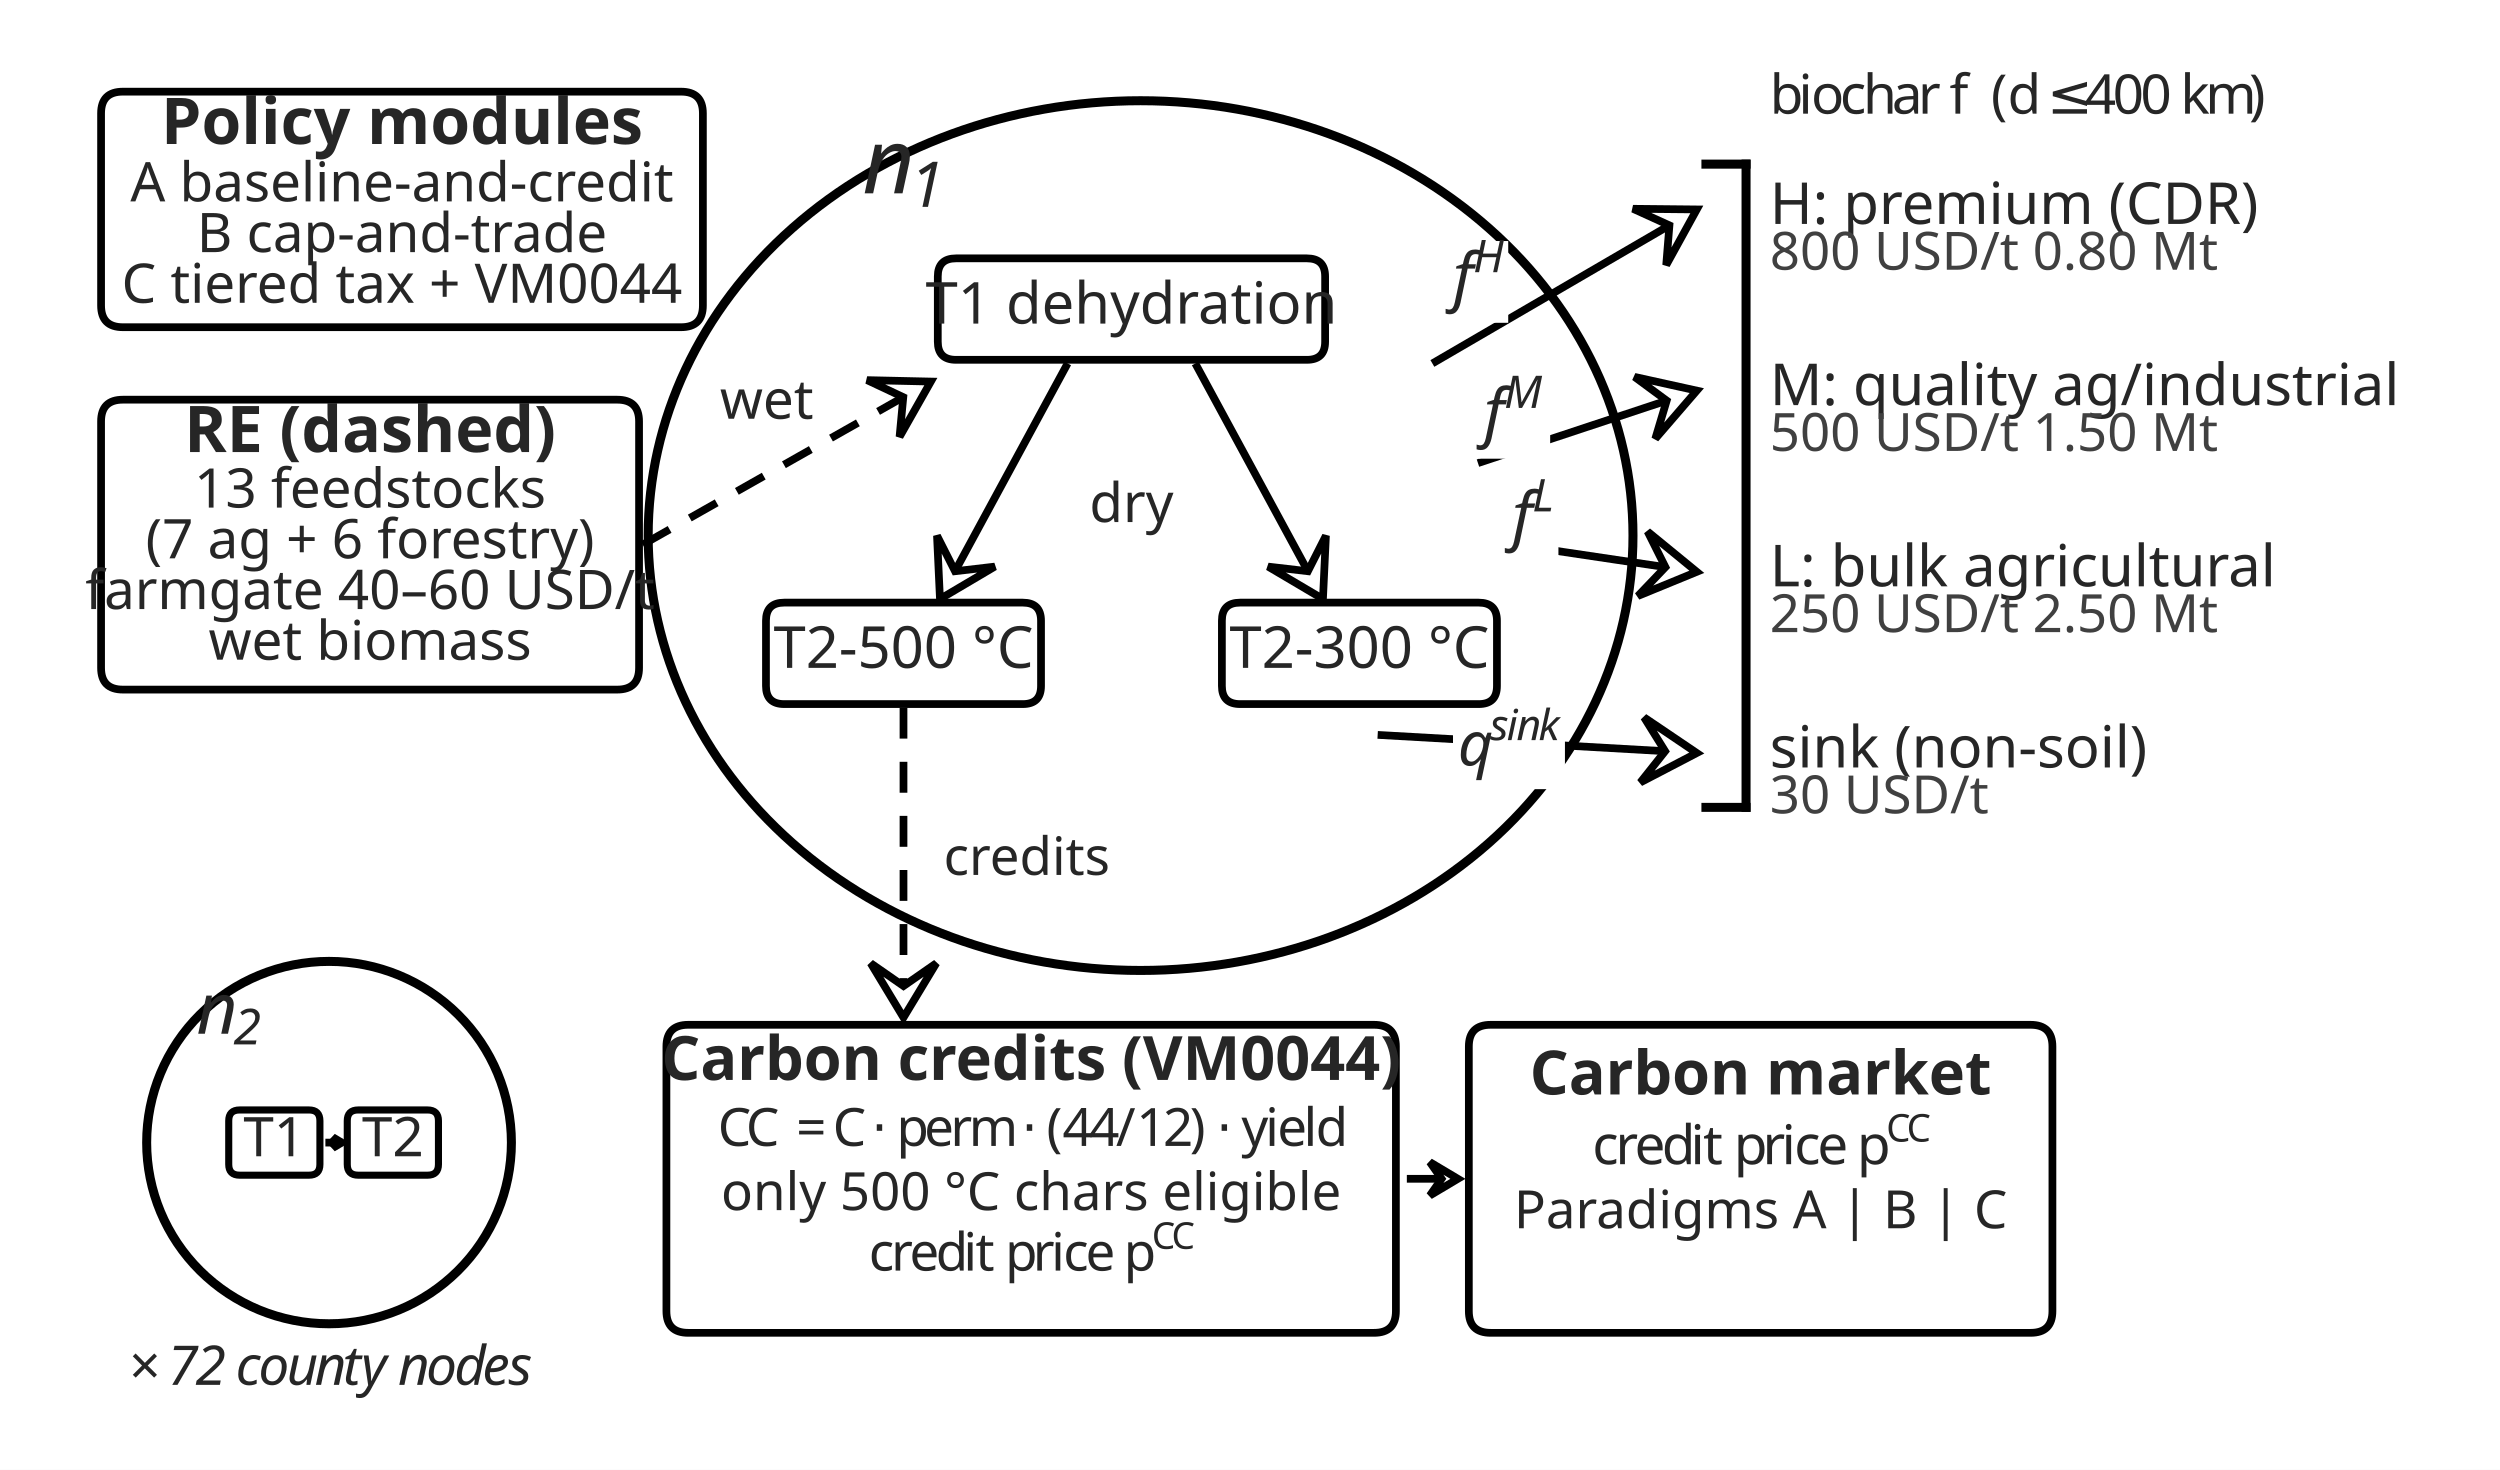
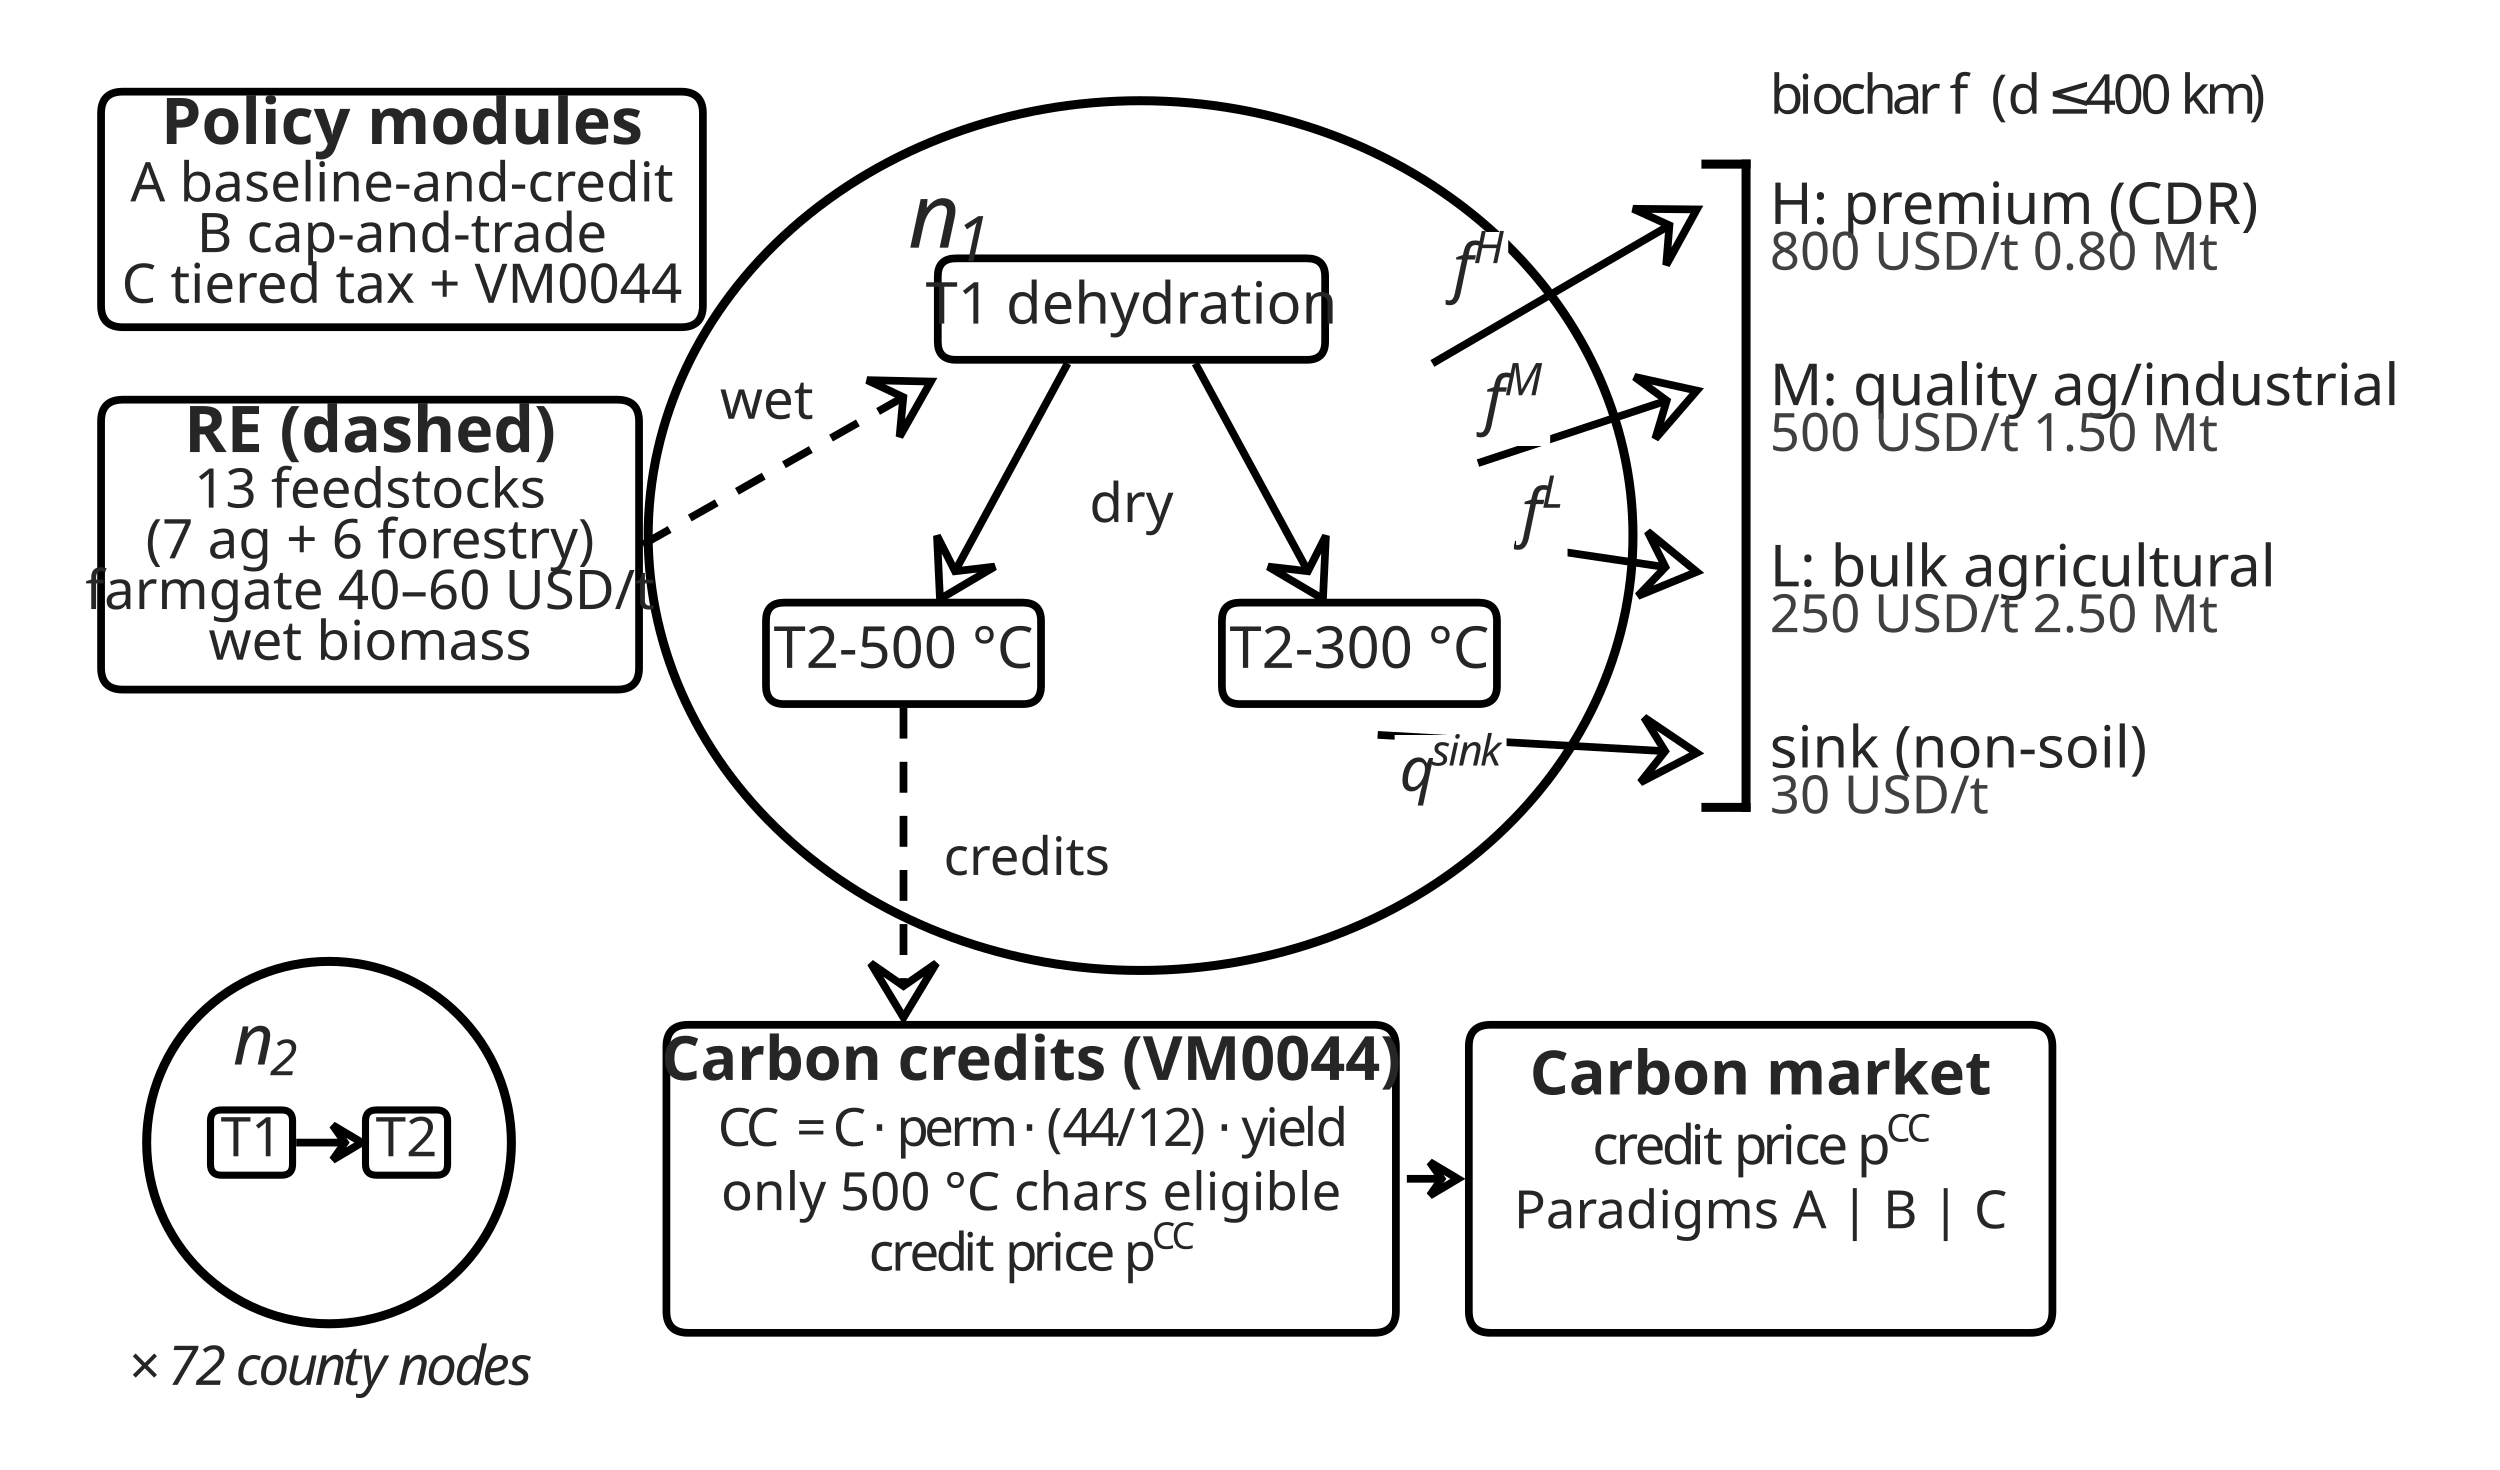
<svg xmlns="http://www.w3.org/2000/svg" width="388.26pt" height="228.264pt" viewBox="0 0 388.26 228.264" version="1.1">
  <defs>
    <style type="text/css">*{stroke-linejoin: round; stroke-linecap: butt}</style>
  </defs>
  <g id="figure_1">
    <g id="patch_1">
      <path d="M 0 228.264  L 388.26 228.264  L 388.26 0  L 0 0  z " style="fill: #ffffff" />
    </g>
    <g id="axes_1">
      <g id="patch_2">
-         <path d="M 177.136 150.714  C 197.417 150.714 216.869 143.598 231.21 130.933  C 245.55 118.268 253.608 101.089 253.608 83.178  C 253.608 65.267 245.55 48.088 231.21 35.423  C 216.869 22.758 197.417 15.642 177.136 15.642  C 156.856 15.642 137.403 22.758 123.063 35.423  C 108.723 48.088 100.665 65.267 100.665 83.178  C 100.665 101.089 108.723 118.268 123.063 130.933  C 137.403 143.598 156.856 150.714 177.136 150.714  z " clip-path="url(#pf65d7ec03f)" style="fill: #ffffff; stroke: #000000; stroke-width: 1.4; stroke-linejoin: miter" />
+         <path d="M 177.136 150.714  C 197.417 150.714 216.869 143.598 231.21 130.933  C 245.55 118.268 253.608 101.089 253.608 83.178  C 253.608 65.267 245.55 48.088 231.21 35.423  C 216.869 22.758 197.417 15.642 177.136 15.642  C 156.856 15.642 137.403 22.758 123.063 35.423  C 108.723 48.088 100.665 65.267 100.665 83.178  C 100.665 101.089 108.723 118.268 123.063 130.933  C 137.403 143.598 156.856 150.714 177.136 150.714  z " clip-path="url(#p4ec8d104fe)" style="fill: #ffffff; stroke: #000000; stroke-width: 1.4; stroke-linejoin: miter" />
      </g>
      <g id="patch_3">
-         <path d="M 51.1 205.587  C 58.612 205.587 65.816 202.622 71.127 197.345  C 76.439 192.068 79.423 184.91 79.423 177.447  C 79.423 169.984 76.439 162.826 71.127 157.549  C 65.816 152.272 58.612 149.307 51.1 149.307  C 43.589 149.307 36.384 152.272 31.073 157.549  C 25.762 162.826 22.777 169.984 22.777 177.447  C 22.777 184.91 25.762 192.068 31.073 197.345  C 36.384 202.622 43.589 205.587 51.1 205.587  z " clip-path="url(#pf65d7ec03f)" style="fill: #ffffff; stroke: #000000; stroke-width: 1.4; stroke-linejoin: miter" />
+         <path d="M 51.1 205.587  C 58.612 205.587 65.816 202.622 71.127 197.345  C 76.439 192.068 79.423 184.91 79.423 177.447  C 79.423 169.984 76.439 162.826 71.127 157.549  C 65.816 152.272 58.612 149.307 51.1 149.307  C 43.589 149.307 36.384 152.272 31.073 157.549  C 25.762 162.826 22.777 169.984 22.777 177.447  C 22.777 184.91 25.762 192.068 31.073 197.345  C 36.384 202.622 43.589 205.587 51.1 205.587  z " clip-path="url(#p4ec8d104fe)" style="fill: #ffffff; stroke: #000000; stroke-width: 1.4; stroke-linejoin: miter" />
      </g>
      <g id="line2d_1">
-         <path d="M 264.937 25.491  L 271.168 25.491  " clip-path="url(#pf65d7ec03f)" style="fill: none; stroke: #000000; stroke-width: 1.4; stroke-linecap: square" />
+         <path d="M 264.937 25.491  L 271.168 25.491  " clip-path="url(#p4ec8d104fe)" style="fill: none; stroke: #000000; stroke-width: 1.4; stroke-linecap: square" />
      </g>
      <g id="line2d_2">
-         <path d="M 271.168 25.491  L 271.168 125.388  " clip-path="url(#pf65d7ec03f)" style="fill: none; stroke: #000000; stroke-width: 1.4; stroke-linecap: square" />
+         <path d="M 271.168 25.491  L 271.168 125.388  " clip-path="url(#p4ec8d104fe)" style="fill: none; stroke: #000000; stroke-width: 1.4; stroke-linecap: square" />
      </g>
      <g id="line2d_3">
-         <path d="M 264.937 125.388  L 271.168 125.388  " clip-path="url(#pf65d7ec03f)" style="fill: none; stroke: #000000; stroke-width: 1.4; stroke-linecap: square" />
+         <path d="M 264.937 125.388  L 271.168 125.388  " clip-path="url(#p4ec8d104fe)" style="fill: none; stroke: #000000; stroke-width: 1.4; stroke-linecap: square" />
      </g>
      <g id="patch_4">
-         <path d="M 19.096 50.817  L 105.763 50.817  Q 109.162 50.817 109.162 47.44  L 109.162 17.612  Q 109.162 14.235 105.763 14.235  L 19.096 14.235  Q 15.697 14.235 15.697 17.612  L 15.697 47.44  Q 15.697 50.817 19.096 50.817  z " clip-path="url(#pf65d7ec03f)" style="fill: #ffffff; stroke: #000000; stroke-width: 1.2; stroke-linejoin: miter" />
+         <path d="M 19.096 50.817  L 105.763 50.817  Q 109.162 50.817 109.162 47.44  L 109.162 17.612  Q 109.162 14.235 105.763 14.235  L 19.096 14.235  Q 15.697 14.235 15.697 17.612  L 15.697 47.44  Q 15.697 50.817 19.096 50.817  z " clip-path="url(#p4ec8d104fe)" style="fill: #ffffff; stroke: #000000; stroke-width: 1.2; stroke-linejoin: miter" />
      </g>
      <g id="patch_5">
-         <path d="M 19.096 107.097  L 95.85 107.097  Q 99.249 107.097 99.249 103.72  L 99.249 65.45  Q 99.249 62.073 95.85 62.073  L 19.096 62.073  Q 15.697 62.073 15.697 65.45  L 15.697 103.72  Q 15.697 107.097 19.096 107.097  z " clip-path="url(#pf65d7ec03f)" style="fill: #ffffff; stroke: #000000; stroke-width: 1.2; stroke-linejoin: miter" />
+         <path d="M 19.096 107.097  L 95.85 107.097  Q 99.249 107.097 99.249 103.72  L 99.249 65.45  Q 99.249 62.073 95.85 62.073  L 19.096 62.073  Q 15.697 62.073 15.697 65.45  L 15.697 103.72  Q 15.697 107.097 19.096 107.097  z " clip-path="url(#p4ec8d104fe)" style="fill: #ffffff; stroke: #000000; stroke-width: 1.2; stroke-linejoin: miter" />
      </g>
      <g id="patch_6">
-         <path d="M 106.896 206.994  L 213.389 206.994  Q 216.788 206.994 216.788 203.617  L 216.788 162.533  Q 216.788 159.156 213.389 159.156  L 106.896 159.156  Q 103.497 159.156 103.497 162.533  L 103.497 203.617  Q 103.497 206.994 106.896 206.994  z " clip-path="url(#pf65d7ec03f)" style="fill: #ffffff; stroke: #000000; stroke-width: 1.2; stroke-linejoin: miter" />
+         <path d="M 106.896 206.994  L 213.389 206.994  Q 216.788 206.994 216.788 203.617  L 216.788 162.533  Q 216.788 159.156 213.389 159.156  L 106.896 159.156  Q 103.497 159.156 103.497 162.533  L 103.497 203.617  Q 103.497 206.994 106.896 206.994  z " clip-path="url(#p4ec8d104fe)" style="fill: #ffffff; stroke: #000000; stroke-width: 1.2; stroke-linejoin: miter" />
      </g>
      <g id="patch_7">
-         <path d="M 231.516 206.994  L 315.351 206.994  Q 318.75 206.994 318.75 203.617  L 318.75 162.533  Q 318.75 159.156 315.351 159.156  L 231.516 159.156  Q 228.117 159.156 228.117 162.533  L 228.117 203.617  Q 228.117 206.994 231.516 206.994  z " clip-path="url(#pf65d7ec03f)" style="fill: #ffffff; stroke: #000000; stroke-width: 1.2; stroke-linejoin: miter" />
+         <path d="M 231.516 206.994  L 315.351 206.994  Q 318.75 206.994 318.75 203.617  L 318.75 162.533  Q 318.75 159.156 315.351 159.156  L 231.516 159.156  Q 228.117 159.156 228.117 162.533  L 228.117 203.617  Q 228.117 206.994 231.516 206.994  z " clip-path="url(#p4ec8d104fe)" style="fill: #ffffff; stroke: #000000; stroke-width: 1.2; stroke-linejoin: miter" />
      </g>
      <g id="patch_8">
-         <path d="M 148.475 55.882  L 202.965 55.882  Q 205.797 55.882 205.797 53.068  L 205.797 42.938  Q 205.797 40.124 202.965 40.124  L 148.475 40.124  Q 145.643 40.124 145.643 42.938  L 145.643 53.068  Q 145.643 55.882 148.475 55.882  z " clip-path="url(#pf65d7ec03f)" style="fill: #ffffff; stroke: #000000; stroke-width: 1.2; stroke-linejoin: miter" />
+         <path d="M 148.475 55.882  L 202.965 55.882  Q 205.797 55.882 205.797 53.068  L 205.797 42.938  Q 205.797 40.124 202.965 40.124  L 148.475 40.124  Q 145.643 40.124 145.643 42.938  L 145.643 53.068  Q 145.643 55.882 148.475 55.882  z " clip-path="url(#p4ec8d104fe)" style="fill: #ffffff; stroke: #000000; stroke-width: 1.2; stroke-linejoin: miter" />
      </g>
      <g id="patch_9">
-         <path d="M 192.598 109.348  L 229.65 109.348  Q 232.482 109.348 232.482 106.534  L 232.482 96.404  Q 232.482 93.59 229.65 93.59  L 192.598 93.59  Q 189.765 93.59 189.765 96.404  L 189.765 106.534  Q 189.765 109.348 192.598 109.348  z " clip-path="url(#pf65d7ec03f)" style="fill: #ffffff; stroke: #000000; stroke-width: 1.2; stroke-linejoin: miter" />
+         <path d="M 192.598 109.348  L 229.65 109.348  Q 232.482 109.348 232.482 106.534  L 232.482 96.404  Q 232.482 93.59 229.65 93.59  L 192.598 93.59  Q 189.765 93.59 189.765 96.404  L 189.765 106.534  Q 189.765 109.348 192.598 109.348  z " clip-path="url(#p4ec8d104fe)" style="fill: #ffffff; stroke: #000000; stroke-width: 1.2; stroke-linejoin: miter" />
      </g>
      <g id="patch_10">
-         <path d="M 121.791 109.348  L 158.843 109.348  Q 161.675 109.348 161.675 106.534  L 161.675 96.404  Q 161.675 93.59 158.843 93.59  L 121.791 93.59  Q 118.959 93.59 118.959 96.404  L 118.959 106.534  Q 118.959 109.348 121.791 109.348  z " clip-path="url(#pf65d7ec03f)" style="fill: #ffffff; stroke: #000000; stroke-width: 1.2; stroke-linejoin: miter" />
+         <path d="M 121.791 109.348  L 158.843 109.348  Q 161.675 109.348 161.675 106.534  L 161.675 96.404  Q 161.675 93.59 158.843 93.59  L 121.791 93.59  Q 118.959 93.59 118.959 96.404  L 118.959 106.534  Q 118.959 109.348 121.791 109.348  z " clip-path="url(#p4ec8d104fe)" style="fill: #ffffff; stroke: #000000; stroke-width: 1.2; stroke-linejoin: miter" />
      </g>
      <g id="patch_11">
-         <path d="M 37.222 182.512  L 47.985 182.512  Q 49.684 182.512 49.684 180.824  L 49.684 174.07  Q 49.684 172.382 47.985 172.382  L 37.222 172.382  Q 35.523 172.382 35.523 174.07  L 35.523 180.824  Q 35.523 182.512 37.222 182.512  z " clip-path="url(#pf65d7ec03f)" style="fill: #ffffff; stroke: #000000; stroke-width: 1.1; stroke-linejoin: miter" />
+         <path d="M 34.39 182.512  L 43.736 182.512  Q 45.436 182.512 45.436 180.824  L 45.436 174.07  Q 45.436 172.382 43.736 172.382  L 34.39 172.382  Q 32.69 172.382 32.69 174.07  L 32.69 180.824  Q 32.69 182.512 34.39 182.512  z " clip-path="url(#p4ec8d104fe)" style="fill: #ffffff; stroke: #000000; stroke-width: 1.1; stroke-linejoin: miter" />
      </g>
      <g id="patch_12">
-         <path d="M 55.632 182.512  L 66.394 182.512  Q 68.094 182.512 68.094 180.824  L 68.094 174.07  Q 68.094 172.382 66.394 172.382  L 55.632 172.382  Q 53.932 172.382 53.932 174.07  L 53.932 180.824  Q 53.932 182.512 55.632 182.512  z " clip-path="url(#pf65d7ec03f)" style="fill: #ffffff; stroke: #000000; stroke-width: 1.1; stroke-linejoin: miter" />
+         <path d="M 58.464 182.512  L 67.811 182.512  Q 69.51 182.512 69.51 180.824  L 69.51 174.07  Q 69.51 172.382 67.811 172.382  L 58.464 172.382  Q 56.765 172.382 56.765 174.07  L 56.765 180.824  Q 56.765 182.512 58.464 182.512  z " clip-path="url(#p4ec8d104fe)" style="fill: #ffffff; stroke: #000000; stroke-width: 1.1; stroke-linejoin: miter" />
      </g>
      <g id="patch_13">
-         <path d="M 144.565 59.259  L 134.659 59.036  L 140.283 61.682  L 139.705 67.839  z " clip-path="url(#pf65d7ec03f)" style="fill: #ffffff; stroke: #000000; stroke-width: 1.2; stroke-linejoin: miter" />
+         <path d="M 144.565 59.259  L 134.659 59.036  L 140.283 61.682  L 139.705 67.839  z " clip-path="url(#p4ec8d104fe)" style="fill: #ffffff; stroke: #000000; stroke-width: 1.2; stroke-linejoin: miter" />
      </g>
      <g id="line2d_4">
-         <path d="M 99.815 84.585  L 140.283 61.682  " clip-path="url(#pf65d7ec03f)" style="fill: none; stroke-dasharray: 4.8,3.6; stroke-dashoffset: 0; stroke: #000000; stroke-width: 1.2" />
+         <path d="M 99.815 84.585  L 140.283 61.682  " clip-path="url(#p4ec8d104fe)" style="fill: none; stroke-dasharray: 4.8,3.6; stroke-dashoffset: 0; stroke: #000000; stroke-width: 1.2" />
      </g>
      <g id="patch_14">
-         <path d="M 205.459 93.027  L 205.919 83.193  L 203.123 88.716  L 196.942 87.995  z " clip-path="url(#pf65d7ec03f)" style="fill: #ffffff; stroke: #000000; stroke-width: 1.2; stroke-linejoin: miter" />
+         <path d="M 205.459 93.027  L 205.919 83.193  L 203.123 88.716  L 196.942 87.995  z " clip-path="url(#p4ec8d104fe)" style="fill: #ffffff; stroke: #000000; stroke-width: 1.2; stroke-linejoin: miter" />
      </g>
      <g id="line2d_5">
-         <path d="M 185.633 56.445  L 203.123 88.716  " clip-path="url(#pf65d7ec03f)" style="fill: none; stroke: #000000; stroke-width: 1.2" />
+         <path d="M 185.633 56.445  L 203.123 88.716  " clip-path="url(#p4ec8d104fe)" style="fill: none; stroke: #000000; stroke-width: 1.2" />
      </g>
      <g id="patch_15">
-         <path d="M 145.981 93.027  L 154.498 87.995  L 148.318 88.716  L 145.521 83.193  z " clip-path="url(#pf65d7ec03f)" style="fill: #ffffff; stroke: #000000; stroke-width: 1.2; stroke-linejoin: miter" />
+         <path d="M 145.981 93.027  L 154.498 87.995  L 148.318 88.716  L 145.521 83.193  z " clip-path="url(#p4ec8d104fe)" style="fill: #ffffff; stroke: #000000; stroke-width: 1.2; stroke-linejoin: miter" />
      </g>
      <g id="line2d_6">
-         <path d="M 165.807 56.445  L 148.318 88.716  " clip-path="url(#pf65d7ec03f)" style="fill: none; stroke: #000000; stroke-width: 1.2" />
+         <path d="M 165.807 56.445  L 148.318 88.716  " clip-path="url(#p4ec8d104fe)" style="fill: none; stroke: #000000; stroke-width: 1.2" />
      </g>
      <g id="patch_16">
-         <path d="M 53.083 177.447  L 51.681 176.611  L 52.27 177.447  L 51.681 178.283  z " clip-path="url(#pf65d7ec03f)" style="fill: #ffffff; stroke: #000000; stroke-width: 1.2; stroke-linejoin: miter" />
+         <path d="M 56.198 177.447  L 51.667 174.746  L 53.57 177.447  L 51.667 180.148  z " clip-path="url(#p4ec8d104fe)" style="fill: #ffffff; stroke: #000000; stroke-width: 1.2; stroke-linejoin: miter" />
      </g>
      <g id="line2d_7">
-         <path d="M 50.534 177.447  L 52.27 177.447  " clip-path="url(#pf65d7ec03f)" style="fill: none; stroke: #000000; stroke-width: 1.2" />
+         <path d="M 46.002 177.447  L 53.57 177.447  " clip-path="url(#p4ec8d104fe)" style="fill: none; stroke: #000000; stroke-width: 1.2" />
      </g>
      <g id="patch_17">
-         <path d="M 263.521 32.526  L 253.612 32.426  L 259.269 35.002  L 258.769 41.165  z " clip-path="url(#pf65d7ec03f)" style="fill: #ffffff; stroke: #000000; stroke-width: 1.2; stroke-linejoin: miter" />
+         <path d="M 263.521 32.526  L 253.612 32.426  L 259.269 35.002  L 258.769 41.165  z " clip-path="url(#p4ec8d104fe)" style="fill: #ffffff; stroke: #000000; stroke-width: 1.2; stroke-linejoin: miter" />
      </g>
      <g id="line2d_8">
-         <path d="M 222.453 56.445  L 259.269 35.002  " clip-path="url(#pf65d7ec03f)" style="fill: none; stroke: #000000; stroke-width: 1.2" />
+         <path d="M 222.453 56.445  L 259.269 35.002  " clip-path="url(#p4ec8d104fe)" style="fill: none; stroke: #000000; stroke-width: 1.2" />
      </g>
      <g id="patch_18">
-         <path d="M 263.521 60.666  L 253.848 58.53  L 258.845 62.214  L 257.072 68.141  z " clip-path="url(#pf65d7ec03f)" style="fill: #ffffff; stroke: #000000; stroke-width: 1.2; stroke-linejoin: miter" />
+         <path d="M 263.521 60.666  L 253.848 58.53  L 258.845 62.214  L 257.072 68.141  z " clip-path="url(#p4ec8d104fe)" style="fill: #ffffff; stroke: #000000; stroke-width: 1.2; stroke-linejoin: miter" />
      </g>
      <g id="line2d_9">
-         <path d="M 229.533 71.922  L 258.845 62.214  " clip-path="url(#pf65d7ec03f)" style="fill: none; stroke: #000000; stroke-width: 1.2" />
+         <path d="M 229.533 71.922  L 258.845 62.214  " clip-path="url(#p4ec8d104fe)" style="fill: none; stroke: #000000; stroke-width: 1.2" />
      </g>
      <g id="patch_19">
-         <path d="M 263.521 88.806  L 255.874 82.545  L 258.647 88.08  L 254.362 92.563  z " clip-path="url(#pf65d7ec03f)" style="fill: #ffffff; stroke: #000000; stroke-width: 1.2; stroke-linejoin: miter" />
+         <path d="M 263.521 88.806  L 255.874 82.545  L 258.647 88.08  L 254.362 92.563  z " clip-path="url(#p4ec8d104fe)" style="fill: #ffffff; stroke: #000000; stroke-width: 1.2; stroke-linejoin: miter" />
      </g>
      <g id="line2d_10">
-         <path d="M 235.198 84.585  L 258.647 88.08  " clip-path="url(#pf65d7ec03f)" style="fill: none; stroke: #000000; stroke-width: 1.2" />
+         <path d="M 235.198 84.585  L 258.647 88.08  " clip-path="url(#p4ec8d104fe)" style="fill: none; stroke: #000000; stroke-width: 1.2" />
      </g>
      <g id="patch_20">
-         <path d="M 263.521 116.946  L 255.329 111.407  L 258.601 116.667  L 254.747 121.521  z " clip-path="url(#pf65d7ec03f)" style="fill: #ffffff; stroke: #000000; stroke-width: 1.2; stroke-linejoin: miter" />
+         <path d="M 263.521 116.946  L 255.329 111.407  L 258.601 116.667  L 254.747 121.521  z " clip-path="url(#p4ec8d104fe)" style="fill: #ffffff; stroke: #000000; stroke-width: 1.2; stroke-linejoin: miter" />
      </g>
      <g id="line2d_11">
-         <path d="M 213.956 114.132  L 258.601 116.667  " clip-path="url(#pf65d7ec03f)" style="fill: none; stroke: #000000; stroke-width: 1.2" />
+         <path d="M 213.956 114.132  L 258.601 116.667  " clip-path="url(#p4ec8d104fe)" style="fill: none; stroke: #000000; stroke-width: 1.2" />
      </g>
      <g id="patch_21">
-         <path d="M 140.317 158.03  L 145.415 149.588  L 140.317 153.134  L 135.219 149.588  z " clip-path="url(#pf65d7ec03f)" style="fill: #ffffff; stroke: #000000; stroke-width: 1.2; stroke-linejoin: miter" />
+         <path d="M 140.317 158.03  L 145.415 149.588  L 140.317 153.134  L 135.219 149.588  z " clip-path="url(#p4ec8d104fe)" style="fill: #ffffff; stroke: #000000; stroke-width: 1.2; stroke-linejoin: miter" />
      </g>
      <g id="line2d_12">
-         <path d="M 140.317 109.911  L 140.317 153.134  " clip-path="url(#pf65d7ec03f)" style="fill: none; stroke-dasharray: 4.8,3.6; stroke-dashoffset: 0; stroke: #000000; stroke-width: 1.2" />
+         <path d="M 140.317 109.911  L 140.317 153.134  " clip-path="url(#p4ec8d104fe)" style="fill: none; stroke-dasharray: 4.8,3.6; stroke-dashoffset: 0; stroke: #000000; stroke-width: 1.2" />
      </g>
      <g id="patch_22">
-         <path d="M 226.418 183.075  L 222.056 180.475  L 223.888 183.075  L 222.056 185.675  z " clip-path="url(#pf65d7ec03f)" style="fill: #ffffff; stroke: #000000; stroke-width: 1.2; stroke-linejoin: miter" />
+         <path d="M 226.418 183.075  L 222.056 180.475  L 223.888 183.075  L 222.056 185.675  z " clip-path="url(#p4ec8d104fe)" style="fill: #ffffff; stroke: #000000; stroke-width: 1.2; stroke-linejoin: miter" />
      </g>
      <g id="line2d_13">
-         <path d="M 218.488 183.075  L 223.888 183.075  " clip-path="url(#pf65d7ec03f)" style="fill: none; stroke: #000000; stroke-width: 1.2" />
+         <path d="M 218.488 183.075  L 223.888 183.075  " clip-path="url(#p4ec8d104fe)" style="fill: none; stroke: #000000; stroke-width: 1.2" />
      </g>
      <g id="text_1">
        <text style="font-weight: 700; font-size: 10px; font-family: 'Calibri'; text-anchor: middle; fill: #262626" x="62.429" y="22.363" transform="rotate(-0 62.42932 22.363)">Policy modules</text>
      </g>
      <g id="text_2">
        <text style="font-size: 8.5px; font-family: 'Calibri'; text-anchor: middle; fill: #262626" x="62.429" y="31.274" transform="rotate(-0 62.42932 31.2742)">A baseline-and-credit</text>
      </g>
      <g id="text_3">
        <text style="font-size: 8.5px; font-family: 'Calibri'; text-anchor: middle; fill: #262626" x="62.429" y="39.153" transform="rotate(-0 62.42932 39.1534)">B cap-and-trade</text>
      </g>
      <g id="text_4">
        <text style="font-size: 8.5px; font-family: 'Calibri'; text-anchor: middle; fill: #262626" x="62.429" y="47.033" transform="rotate(-0 62.42932 47.0326)">C tiered tax + VM0044</text>
      </g>
      <g id="text_5">
        <text style="font-weight: 700; font-size: 10px; font-family: 'Calibri'; text-anchor: middle; fill: #262626" x="57.473" y="70.201" transform="rotate(-0 57.47284 70.201)">RE (dashed)</text>
      </g>
      <g id="text_6">
        <text style="font-size: 8.5px; font-family: 'Calibri'; text-anchor: middle; fill: #262626" x="57.473" y="78.831" transform="rotate(-0 57.47284 78.8308)">13 feedstocks</text>
      </g>
      <g id="text_7">
        <text style="font-size: 8.5px; font-family: 'Calibri'; text-anchor: middle; fill: #262626" x="57.473" y="86.71" transform="rotate(-0 57.47284 86.71)">(7 ag + 6 forestry)</text>
      </g>
      <g id="text_8">
        <text style="font-size: 8.5px; font-family: 'Calibri'; text-anchor: middle; fill: #262626" x="57.473" y="94.589" transform="rotate(-0 57.47284 94.5892)">farmgate 40–60 USD/t</text>
      </g>
      <g id="text_9">
        <text style="font-size: 8.5px; font-family: 'Calibri'; text-anchor: middle; fill: #262626" x="57.473" y="102.468" transform="rotate(-0 57.47284 102.4684)">wet biomass</text>
      </g>
      <g id="text_10">
        <text style="font-size: 8.5px; font-family: 'Calibri'; text-anchor: middle; fill: #262626" x="119.075" y="65.042" transform="rotate(-0 119.0748 65.0422)">wet</text>
      </g>
      <g id="text_11">
-         <g style="fill: #262626" transform="translate(133.9468 30.398)">
+         <g style="fill: #262626" transform="translate(141.0275 38.84)">
          <text>
            <tspan x="0" y="-0.375" style="font-style: italic; font-size: 14px; font-family: 'Calibri'; fill: #262626">n</tspan>
            <tspan x="7.332" y="1.725" style="font-style: italic; font-size: 9.8px; font-family: 'Calibri'; fill: #262626">1</tspan>
          </text>
        </g>
      </g>
      <g id="text_12">
        <text style="font-size: 9px; font-family: 'Calibri'; text-anchor: middle; fill: #262626" x="175.72" y="50.253" transform="rotate(-0 175.7202 50.253)">T1 dehydration</text>
      </g>
      <g id="text_13">
        <text style="font-size: 9px; font-family: 'Calibri'; text-anchor: middle; fill: #262626" x="211.124" y="103.719" transform="rotate(-0 211.1236 103.719)">T2-300 °C</text>
      </g>
      <g id="text_14">
        <text style="font-size: 9px; font-family: 'Calibri'; text-anchor: middle; fill: #262626" x="140.317" y="103.719" transform="rotate(-0 140.3168 103.719)">T2-500 °C</text>
      </g>
      <g id="text_15">
        <text style="font-size: 8.5px; font-family: 'Calibri'; text-anchor: middle; fill: #262626" x="175.72" y="81.082" transform="rotate(-0 175.7202 81.082)">dry</text>
      </g>
      <g id="text_16">
-         <g style="fill: #262626" transform="translate(30.51773 161.3432)">
+         <g style="fill: #262626" transform="translate(36.18227 166.127)">
          <text>
            <tspan x="0" y="-0.797" style="font-style: italic; font-size: 11px; font-family: 'Calibri'; fill: #262626">n</tspan>
            <tspan x="5.761" y="0.853" style="font-style: italic; font-size: 7.7px; font-family: 'Calibri'; fill: #262626">2</tspan>
          </text>
        </g>
      </g>
      <g id="text_17">
-         <text style="font-size: 8.5px; font-family: 'Calibri'; text-anchor: middle; fill: #262626" x="42.603" y="179.572" transform="rotate(-0 42.60341 179.572)">T1</text>
+         <text style="font-size: 8.5px; font-family: 'Calibri'; text-anchor: middle; fill: #262626" x="39.063" y="179.572" transform="rotate(-0 39.06307 179.572)">T1</text>
      </g>
      <g id="text_18">
-         <text style="font-size: 8.5px; font-family: 'Calibri'; text-anchor: middle; fill: #262626" x="61.013" y="179.572" transform="rotate(-0 61.01318 179.572)">T2</text>
+         <text style="font-size: 8.5px; font-family: 'Calibri'; text-anchor: middle; fill: #262626" x="63.137" y="179.572" transform="rotate(-0 63.13739 179.572)">T2</text>
      </g>
      <g id="text_19">
        <g style="fill: #262626" transform="translate(19.90523 215.3098)">
          <text>
            <tspan x="0" y="-0.234" style="font-style: italic; font-size: 8.5px; font-family: 'Calibri'; fill: #262626">×</tspan>
            <tspan x="4.233" y="-0.234" style="font-style: italic; font-size: 8.5px; font-family: 'Calibri'; fill: #262626"> </tspan>
            <tspan x="6.155" y="-0.234" style="font-style: italic; font-size: 8.5px; font-family: 'Calibri'; fill: #262626">7</tspan>
            <tspan x="10.463" y="-0.234" style="font-style: italic; font-size: 8.5px; font-family: 'Calibri'; fill: #262626">2</tspan>
            <tspan x="14.771" y="-0.234" style="font-style: italic; font-size: 8.5px; font-family: 'Calibri'; fill: #262626"> </tspan>
            <tspan x="16.693" y="-0.234" style="font-style: italic; font-size: 8.5px; font-family: 'Calibri'; fill: #262626">c</tspan>
            <tspan x="20.229" y="-0.234" style="font-style: italic; font-size: 8.5px; font-family: 'Calibri'; fill: #262626">o</tspan>
            <tspan x="24.591" y="-0.234" style="font-style: italic; font-size: 8.5px; font-family: 'Calibri'; fill: #262626">u</tspan>
            <tspan x="28.961" y="-0.234" style="font-style: italic; font-size: 8.5px; font-family: 'Calibri'; fill: #262626">n</tspan>
            <tspan x="33.332" y="-0.234" style="font-style: italic; font-size: 8.5px; font-family: 'Calibri'; fill: #262626">t</tspan>
            <tspan x="36.179" y="-0.234" style="font-style: italic; font-size: 8.5px; font-family: 'Calibri'; fill: #262626">y</tspan>
            <tspan x="39.981" y="-0.234" style="font-style: italic; font-size: 8.5px; font-family: 'Calibri'; fill: #262626"> </tspan>
            <tspan x="41.902" y="-0.234" style="font-style: italic; font-size: 8.5px; font-family: 'Calibri'; fill: #262626">n</tspan>
            <tspan x="46.273" y="-0.234" style="font-style: italic; font-size: 8.5px; font-family: 'Calibri'; fill: #262626">o</tspan>
            <tspan x="50.635" y="-0.234" style="font-style: italic; font-size: 8.5px; font-family: 'Calibri'; fill: #262626">d</tspan>
            <tspan x="55.005" y="-0.234" style="font-style: italic; font-size: 8.5px; font-family: 'Calibri'; fill: #262626">e</tspan>
            <tspan x="59.064" y="-0.234" style="font-style: italic; font-size: 8.5px; font-family: 'Calibri'; fill: #262626">s</tspan>
          </text>
        </g>
      </g>
      <g id="text_20">
        <g style="fill: #262626" transform="translate(274.8498 17.767)">
          <text>
            <tspan x="0" y="-0.109" style="font-size: 8.5px; font-family: 'Calibri'; fill: #262626">b</tspan>
            <tspan x="4.466" y="-0.109" style="font-size: 8.5px; font-family: 'Calibri'; fill: #262626">i</tspan>
            <tspan x="6.417" y="-0.109" style="font-size: 8.5px; font-family: 'Calibri'; fill: #262626">o</tspan>
            <tspan x="10.899" y="-0.109" style="font-size: 8.5px; font-family: 'Calibri'; fill: #262626">c</tspan>
            <tspan x="14.493" y="-0.109" style="font-size: 8.5px; font-family: 'Calibri'; fill: #262626">h</tspan>
            <tspan x="18.959" y="-0.109" style="font-size: 8.5px; font-family: 'Calibri'; fill: #262626">a</tspan>
            <tspan x="23.031" y="-0.109" style="font-size: 8.5px; font-family: 'Calibri'; fill: #262626">r</tspan>
            <tspan x="25.994" y="-0.109" style="font-size: 8.5px; font-family: 'Calibri'; fill: #262626"> </tspan>
            <tspan x="27.916" y="-0.109" style="font-size: 8.5px; font-family: 'Calibri'; fill: #262626">f</tspan>
            <tspan x="30.51" y="-0.109" style="font-size: 8.5px; font-family: 'Calibri'; fill: #262626"> </tspan>
            <tspan x="32.431" y="-0.109" style="font-size: 8.5px; font-family: 'Calibri'; fill: #262626"> </tspan>
            <tspan x="34.353" y="-0.109" style="font-size: 8.5px; font-family: 'Calibri'; fill: #262626">(</tspan>
            <tspan x="36.93" y="-0.109" style="font-size: 8.5px; font-family: 'Calibri'; fill: #262626">d</tspan>
            <tspan x="43.052" y="-0.109" style="font-size: 8.5px; font-family: 'Calibri'; fill: #262626">≤</tspan>
            <tspan x="48.941" y="-0.109" style="font-size: 8.5px; font-family: 'Calibri'; fill: #262626">4</tspan>
            <tspan x="53.25" y="-0.109" style="font-size: 8.5px; font-family: 'Calibri'; fill: #262626">0</tspan>
            <tspan x="57.558" y="-0.109" style="font-size: 8.5px; font-family: 'Calibri'; fill: #262626">0</tspan>
            <tspan x="61.866" y="-0.109" style="font-size: 8.5px; font-family: 'Calibri'; fill: #262626"> </tspan>
            <tspan x="63.787" y="-0.109" style="font-size: 8.5px; font-family: 'Calibri'; fill: #262626">k</tspan>
            <tspan x="67.651" y="-0.109" style="font-size: 8.5px; font-family: 'Calibri'; fill: #262626">m</tspan>
            <tspan x="74.441" y="-0.109" style="font-size: 8.5px; font-family: 'Calibri'; fill: #262626">)</tspan>
          </text>
        </g>
      </g>
      <g id="text_21">
        <text style="font-size: 9px; font-family: 'Calibri'; text-anchor: start; fill: #262626" x="274.85" y="34.776" transform="rotate(-0 274.8498 34.776)">H: premium (CDR)</text>
      </g>
      <g id="text_22">
        <text style="font-size: 8.2px; font-family: 'Calibri'; text-anchor: start; fill: #404040" x="274.85" y="41.892" transform="rotate(-0 274.8498 41.8924)">800 USD/t   0.80 Mt</text>
      </g>
      <g id="text_23">
        <text style="font-size: 9px; font-family: 'Calibri'; text-anchor: start; fill: #262626" x="274.85" y="62.916" transform="rotate(-0 274.8498 62.916)">M: quality ag/industrial</text>
      </g>
      <g id="text_24">
        <text style="font-size: 8.2px; font-family: 'Calibri'; text-anchor: start; fill: #404040" x="274.85" y="70.032" transform="rotate(-0 274.8498 70.0324)">500 USD/t   1.50 Mt</text>
      </g>
      <g id="text_25">
        <text style="font-size: 9px; font-family: 'Calibri'; text-anchor: start; fill: #262626" x="274.85" y="91.056" transform="rotate(-0 274.8498 91.056)">L: bulk agricultural</text>
      </g>
      <g id="text_26">
        <text style="font-size: 8.2px; font-family: 'Calibri'; text-anchor: start; fill: #404040" x="274.85" y="98.172" transform="rotate(-0 274.8498 98.1724)">250 USD/t   2.50 Mt</text>
      </g>
      <g id="text_27">
        <text style="font-size: 9px; font-family: 'Calibri'; text-anchor: start; fill: #262626" x="274.85" y="119.196" transform="rotate(-0 274.8498 119.196)">sink (non-soil)</text>
      </g>
      <g id="text_28">
        <text style="font-size: 8.2px; font-family: 'Calibri'; text-anchor: start; fill: #404040" x="274.85" y="126.312" transform="rotate(-0 274.8498 126.3124)">30 USD/t</text>
      </g>
      <g id="text_29">
        <text style="font-size: 8.2px; font-family: 'Calibri'; text-anchor: start; fill: #262626" x="146.548" y="135.88" transform="rotate(-0 146.5478 135.88)">credits</text>
      </g>
      <g id="text_30">
        <text style="font-weight: 700; font-size: 9.5px; font-family: 'Calibri'; text-anchor: middle; fill: #262626" x="160.143" y="167.722" transform="rotate(-0 160.1427 167.7218)">Carbon credits (VM0044)</text>
      </g>
      <g id="text_31">
        <g style="fill: #262626" transform="translate(111.4757 178.09)">
          <text>
            <tspan x="0" y="-0.125" style="font-size: 8.2px; font-family: 'Calibri'; fill: #262626">C</tspan>
            <tspan x="4.366" y="-0.125" style="font-size: 8.2px; font-family: 'Calibri'; fill: #262626">C</tspan>
            <tspan x="8.731" y="-0.125" style="font-size: 8.2px; font-family: 'Calibri'; fill: #262626"> </tspan>
            <tspan x="12.177" y="-0.125" style="font-size: 8.2px; font-family: 'Calibri'; fill: #262626">=</tspan>
            <tspan x="17.85" y="-0.125" style="font-size: 8.2px; font-family: 'Calibri'; fill: #262626">C</tspan>
            <tspan x="27.748" y="-0.125" style="font-size: 8.2px; font-family: 'Calibri'; fill: #262626">p</tspan>
            <tspan x="32.049" y="-0.125" style="font-size: 8.2px; font-family: 'Calibri'; fill: #262626">e</tspan>
            <tspan x="36.123" y="-0.125" style="font-size: 8.2px; font-family: 'Calibri'; fill: #262626">r</tspan>
            <tspan x="38.977" y="-0.125" style="font-size: 8.2px; font-family: 'Calibri'; fill: #262626">m</tspan>
            <tspan x="51.05" y="-0.125" style="font-size: 8.2px; font-family: 'Calibri'; fill: #262626">(</tspan>
            <tspan x="53.532" y="-0.125" style="font-size: 8.2px; font-family: 'Calibri'; fill: #262626">4</tspan>
            <tspan x="57.682" y="-0.125" style="font-size: 8.2px; font-family: 'Calibri'; fill: #262626">4</tspan>
            <tspan x="61.832" y="-0.125" style="font-size: 8.2px; font-family: 'Calibri'; fill: #262626">/</tspan>
            <tspan x="64.994" y="-0.125" style="font-size: 8.2px; font-family: 'Calibri'; fill: #262626">1</tspan>
            <tspan x="69.144" y="-0.125" style="font-size: 8.2px; font-family: 'Calibri'; fill: #262626">2</tspan>
            <tspan x="73.294" y="-0.125" style="font-size: 8.2px; font-family: 'Calibri'; fill: #262626">)</tspan>
            <tspan x="81.308" y="-0.125" style="font-size: 8.2px; font-family: 'Calibri'; fill: #262626">y</tspan>
            <tspan x="85.014" y="-0.125" style="font-size: 8.2px; font-family: 'Calibri'; fill: #262626">i</tspan>
            <tspan x="86.893" y="-0.125" style="font-size: 8.2px; font-family: 'Calibri'; fill: #262626">e</tspan>
            <tspan x="90.967" y="-0.125" style="font-size: 8.2px; font-family: 'Calibri'; fill: #262626">l</tspan>
            <tspan x="92.846" y="-0.125" style="font-size: 8.2px; font-family: 'Calibri'; fill: #262626">d</tspan>
            <tspan x="23.811" y="-0.125" style="font-size: 8.2px; font-family: 'STIXGeneral'; fill: #262626">⋅</tspan>
            <tspan x="47.113" y="-0.125" style="font-size: 8.2px; font-family: 'STIXGeneral'; fill: #262626">⋅</tspan>
            <tspan x="77.371" y="-0.125" style="font-size: 8.2px; font-family: 'STIXGeneral'; fill: #262626">⋅</tspan>
          </text>
        </g>
      </g>
      <g id="text_32">
        <text style="font-size: 8.2px; font-family: 'Calibri'; text-anchor: middle; fill: #262626" x="160.143" y="187.939" transform="rotate(-0 160.1427 187.939)">only 500 °C chars eligible</text>
      </g>
      <g id="text_33">
        <g style="fill: #262626" transform="translate(134.9277 198.28)">
          <text>
            <tspan x="0" y="-0.949" style="font-size: 8.2px; font-family: 'Calibri'; fill: #262626">c</tspan>
            <tspan x="3.462" y="-0.949" style="font-size: 8.2px; font-family: 'Calibri'; fill: #262626">r</tspan>
            <tspan x="6.317" y="-0.949" style="font-size: 8.2px; font-family: 'Calibri'; fill: #262626">e</tspan>
            <tspan x="10.39" y="-0.949" style="font-size: 8.2px; font-family: 'Calibri'; fill: #262626">d</tspan>
            <tspan x="14.692" y="-0.949" style="font-size: 8.2px; font-family: 'Calibri'; fill: #262626">i</tspan>
            <tspan x="16.571" y="-0.949" style="font-size: 8.2px; font-family: 'Calibri'; fill: #262626">t</tspan>
            <tspan x="19.313" y="-0.949" style="font-size: 8.2px; font-family: 'Calibri'; fill: #262626"> </tspan>
            <tspan x="21.164" y="-0.949" style="font-size: 8.2px; font-family: 'Calibri'; fill: #262626">p</tspan>
            <tspan x="25.466" y="-0.949" style="font-size: 8.2px; font-family: 'Calibri'; fill: #262626">r</tspan>
            <tspan x="28.32" y="-0.949" style="font-size: 8.2px; font-family: 'Calibri'; fill: #262626">i</tspan>
            <tspan x="30.199" y="-0.949" style="font-size: 8.2px; font-family: 'Calibri'; fill: #262626">c</tspan>
            <tspan x="33.661" y="-0.949" style="font-size: 8.2px; font-family: 'Calibri'; fill: #262626">e</tspan>
            <tspan x="37.735" y="-0.949" style="font-size: 8.2px; font-family: 'Calibri'; fill: #262626"> </tspan>
            <tspan x="39.586" y="-0.949" style="font-size: 8.2px; font-family: 'Calibri'; fill: #262626">p</tspan>
            <tspan x="43.966" y="-4.336" style="font-size: 5.74px; font-family: 'Calibri'; fill: #262626">C</tspan>
            <tspan x="47.022" y="-4.336" style="font-size: 5.74px; font-family: 'Calibri'; fill: #262626">C</tspan>
          </text>
        </g>
      </g>
      <g id="text_34">
        <text style="font-weight: 700; font-size: 9.5px; font-family: 'Calibri'; text-anchor: middle; fill: #262626" x="273.434" y="169.973" transform="rotate(-0 273.4336 169.973)">Carbon market</text>
      </g>
      <g id="text_35">
        <g style="fill: #262626" transform="translate(247.2961 181.489)">
          <text>
            <tspan x="0" y="-0.683" style="font-size: 8.5px; font-family: 'Calibri'; fill: #262626">c</tspan>
            <tspan x="3.594" y="-0.683" style="font-size: 8.5px; font-family: 'Calibri'; fill: #262626">r</tspan>
            <tspan x="6.558" y="-0.683" style="font-size: 8.5px; font-family: 'Calibri'; fill: #262626">e</tspan>
            <tspan x="10.787" y="-0.683" style="font-size: 8.5px; font-family: 'Calibri'; fill: #262626">d</tspan>
            <tspan x="15.253" y="-0.683" style="font-size: 8.5px; font-family: 'Calibri'; fill: #262626">i</tspan>
            <tspan x="17.203" y="-0.683" style="font-size: 8.5px; font-family: 'Calibri'; fill: #262626">t</tspan>
            <tspan x="20.051" y="-0.683" style="font-size: 8.5px; font-family: 'Calibri'; fill: #262626"> </tspan>
            <tspan x="21.972" y="-0.683" style="font-size: 8.5px; font-family: 'Calibri'; fill: #262626">p</tspan>
            <tspan x="26.438" y="-0.683" style="font-size: 8.5px; font-family: 'Calibri'; fill: #262626">r</tspan>
            <tspan x="29.401" y="-0.683" style="font-size: 8.5px; font-family: 'Calibri'; fill: #262626">i</tspan>
            <tspan x="31.352" y="-0.683" style="font-size: 8.5px; font-family: 'Calibri'; fill: #262626">c</tspan>
            <tspan x="34.946" y="-0.683" style="font-size: 8.5px; font-family: 'Calibri'; fill: #262626">e</tspan>
            <tspan x="39.176" y="-0.683" style="font-size: 8.5px; font-family: 'Calibri'; fill: #262626"> </tspan>
            <tspan x="41.097" y="-0.683" style="font-size: 8.5px; font-family: 'Calibri'; fill: #262626">p</tspan>
            <tspan x="45.644" y="-4.194" style="font-size: 5.95px; font-family: 'Calibri'; fill: #262626">C</tspan>
            <tspan x="48.817" y="-4.194" style="font-size: 5.95px; font-family: 'Calibri'; fill: #262626">C</tspan>
          </text>
        </g>
      </g>
      <g id="text_36">
        <text style="font-size: 8.2px; font-family: 'Calibri'; text-anchor: middle; fill: #262626" x="273.434" y="190.753" transform="rotate(-0 273.4336 190.753)">Paradigms A | B | C</text>
      </g>
      <g id="text_37">
        <g id="patch_23">
-           <path d="M 224.833 50.132  L 234.233 50.132  L 234.233 37.432  L 224.833 37.432  z " style="fill: #ffffff" />
-         </g>
-         <g style="fill: #262626" transform="translate(225.6334 46.832)">
+           <path d="M 224.833 48.725  L 234.233 48.725  L 234.233 36.025  L 224.833 36.025  z " style="fill: #ffffff" />
+         </g>
+         <g style="fill: #262626" transform="translate(225.6334 45.425)">
          <text>
            <tspan x="0" y="-0.429" style="font-style: italic; font-size: 10px; font-family: 'Calibri'; fill: #262626">f</tspan>
            <tspan x="3.147" y="-4.559" style="font-style: italic; font-size: 7px; font-family: 'Calibri'; fill: #262626">H</tspan>
          </text>
        </g>
      </g>
      <g id="text_38">
        <g id="patch_24">
-           <path d="M 229.648 71.237  L 240.748 71.237  L 240.748 58.537  L 229.648 58.537  z " style="fill: #ffffff" />
-         </g>
-         <g style="fill: #262626" transform="translate(230.448 67.937)">
+           <path d="M 229.648 69.267  L 240.748 69.267  L 240.748 56.567  L 229.648 56.567  z " style="fill: #ffffff" />
+         </g>
+         <g style="fill: #262626" transform="translate(230.448 65.9672)">
          <text>
            <tspan x="0" y="-0.451" style="font-style: italic; font-size: 10px; font-family: 'Calibri'; fill: #262626">f</tspan>
            <tspan x="3.147" y="-4.581" style="font-style: italic; font-size: 7px; font-family: 'Calibri'; fill: #262626">M</tspan>
          </text>
        </g>
      </g>
      <g id="text_39">
        <g id="patch_25">
-           <path d="M 234.03 87.277  L 242.03 87.277  L 242.03 74.577  L 234.03 74.577  z " style="fill: #ffffff" />
-         </g>
-         <g style="fill: #262626" transform="translate(234.8302 83.9768)">
+           <path d="M 235.446 86.714  L 243.446 86.714  L 243.446 74.014  L 235.446 74.014  z " style="fill: #ffffff" />
+         </g>
+         <g style="fill: #262626" transform="translate(236.2464 83.414)">
          <text>
            <tspan x="0" y="-0.429" style="font-style: italic; font-size: 10px; font-family: 'Calibri'; fill: #262626">f</tspan>
            <tspan x="3.147" y="-4.559" style="font-style: italic; font-size: 7px; font-family: 'Calibri'; fill: #262626">L</tspan>
          </text>
        </g>
      </g>
      <g id="text_40">
        <g id="patch_26">
-           <path d="M 225.656 122.558  L 243.041 122.558  L 243.041 110.208  L 225.656 110.208  z " style="fill: #ffffff" />
-         </g>
-         <g style="fill: #262626" transform="translate(226.4158 119.4232)">
+           <path d="M 216.593 126.498  L 233.977 126.498  L 233.977 114.148  L 216.593 114.148  z " style="fill: #ffffff" />
+         </g>
+         <g style="fill: #262626" transform="translate(217.3525 123.3628)">
          <text>
            <tspan x="0" y="-0.548" style="font-style: italic; font-size: 9.5px; font-family: 'Calibri'; fill: #262626">q</tspan>
            <tspan x="4.975" y="-4.472" style="font-style: italic; font-size: 6.65px; font-family: 'Calibri'; fill: #262626">s</tspan>
            <tspan x="7.563" y="-4.472" style="font-style: italic; font-size: 6.65px; font-family: 'Calibri'; fill: #262626">i</tspan>
            <tspan x="9.089" y="-4.472" style="font-style: italic; font-size: 6.65px; font-family: 'Calibri'; fill: #262626">n</tspan>
            <tspan x="12.509" y="-4.472" style="font-style: italic; font-size: 6.65px; font-family: 'Calibri'; fill: #262626">k</tspan>
          </text>
        </g>
      </g>
    </g>
  </g>
  <defs>
-     <clipPath id="pf65d7ec03f">
+     <clipPath id="p4ec8d104fe">
      <rect x="7.2" y="7.2" width="373.86" height="213.864" />
    </clipPath>
  </defs>
</svg>
